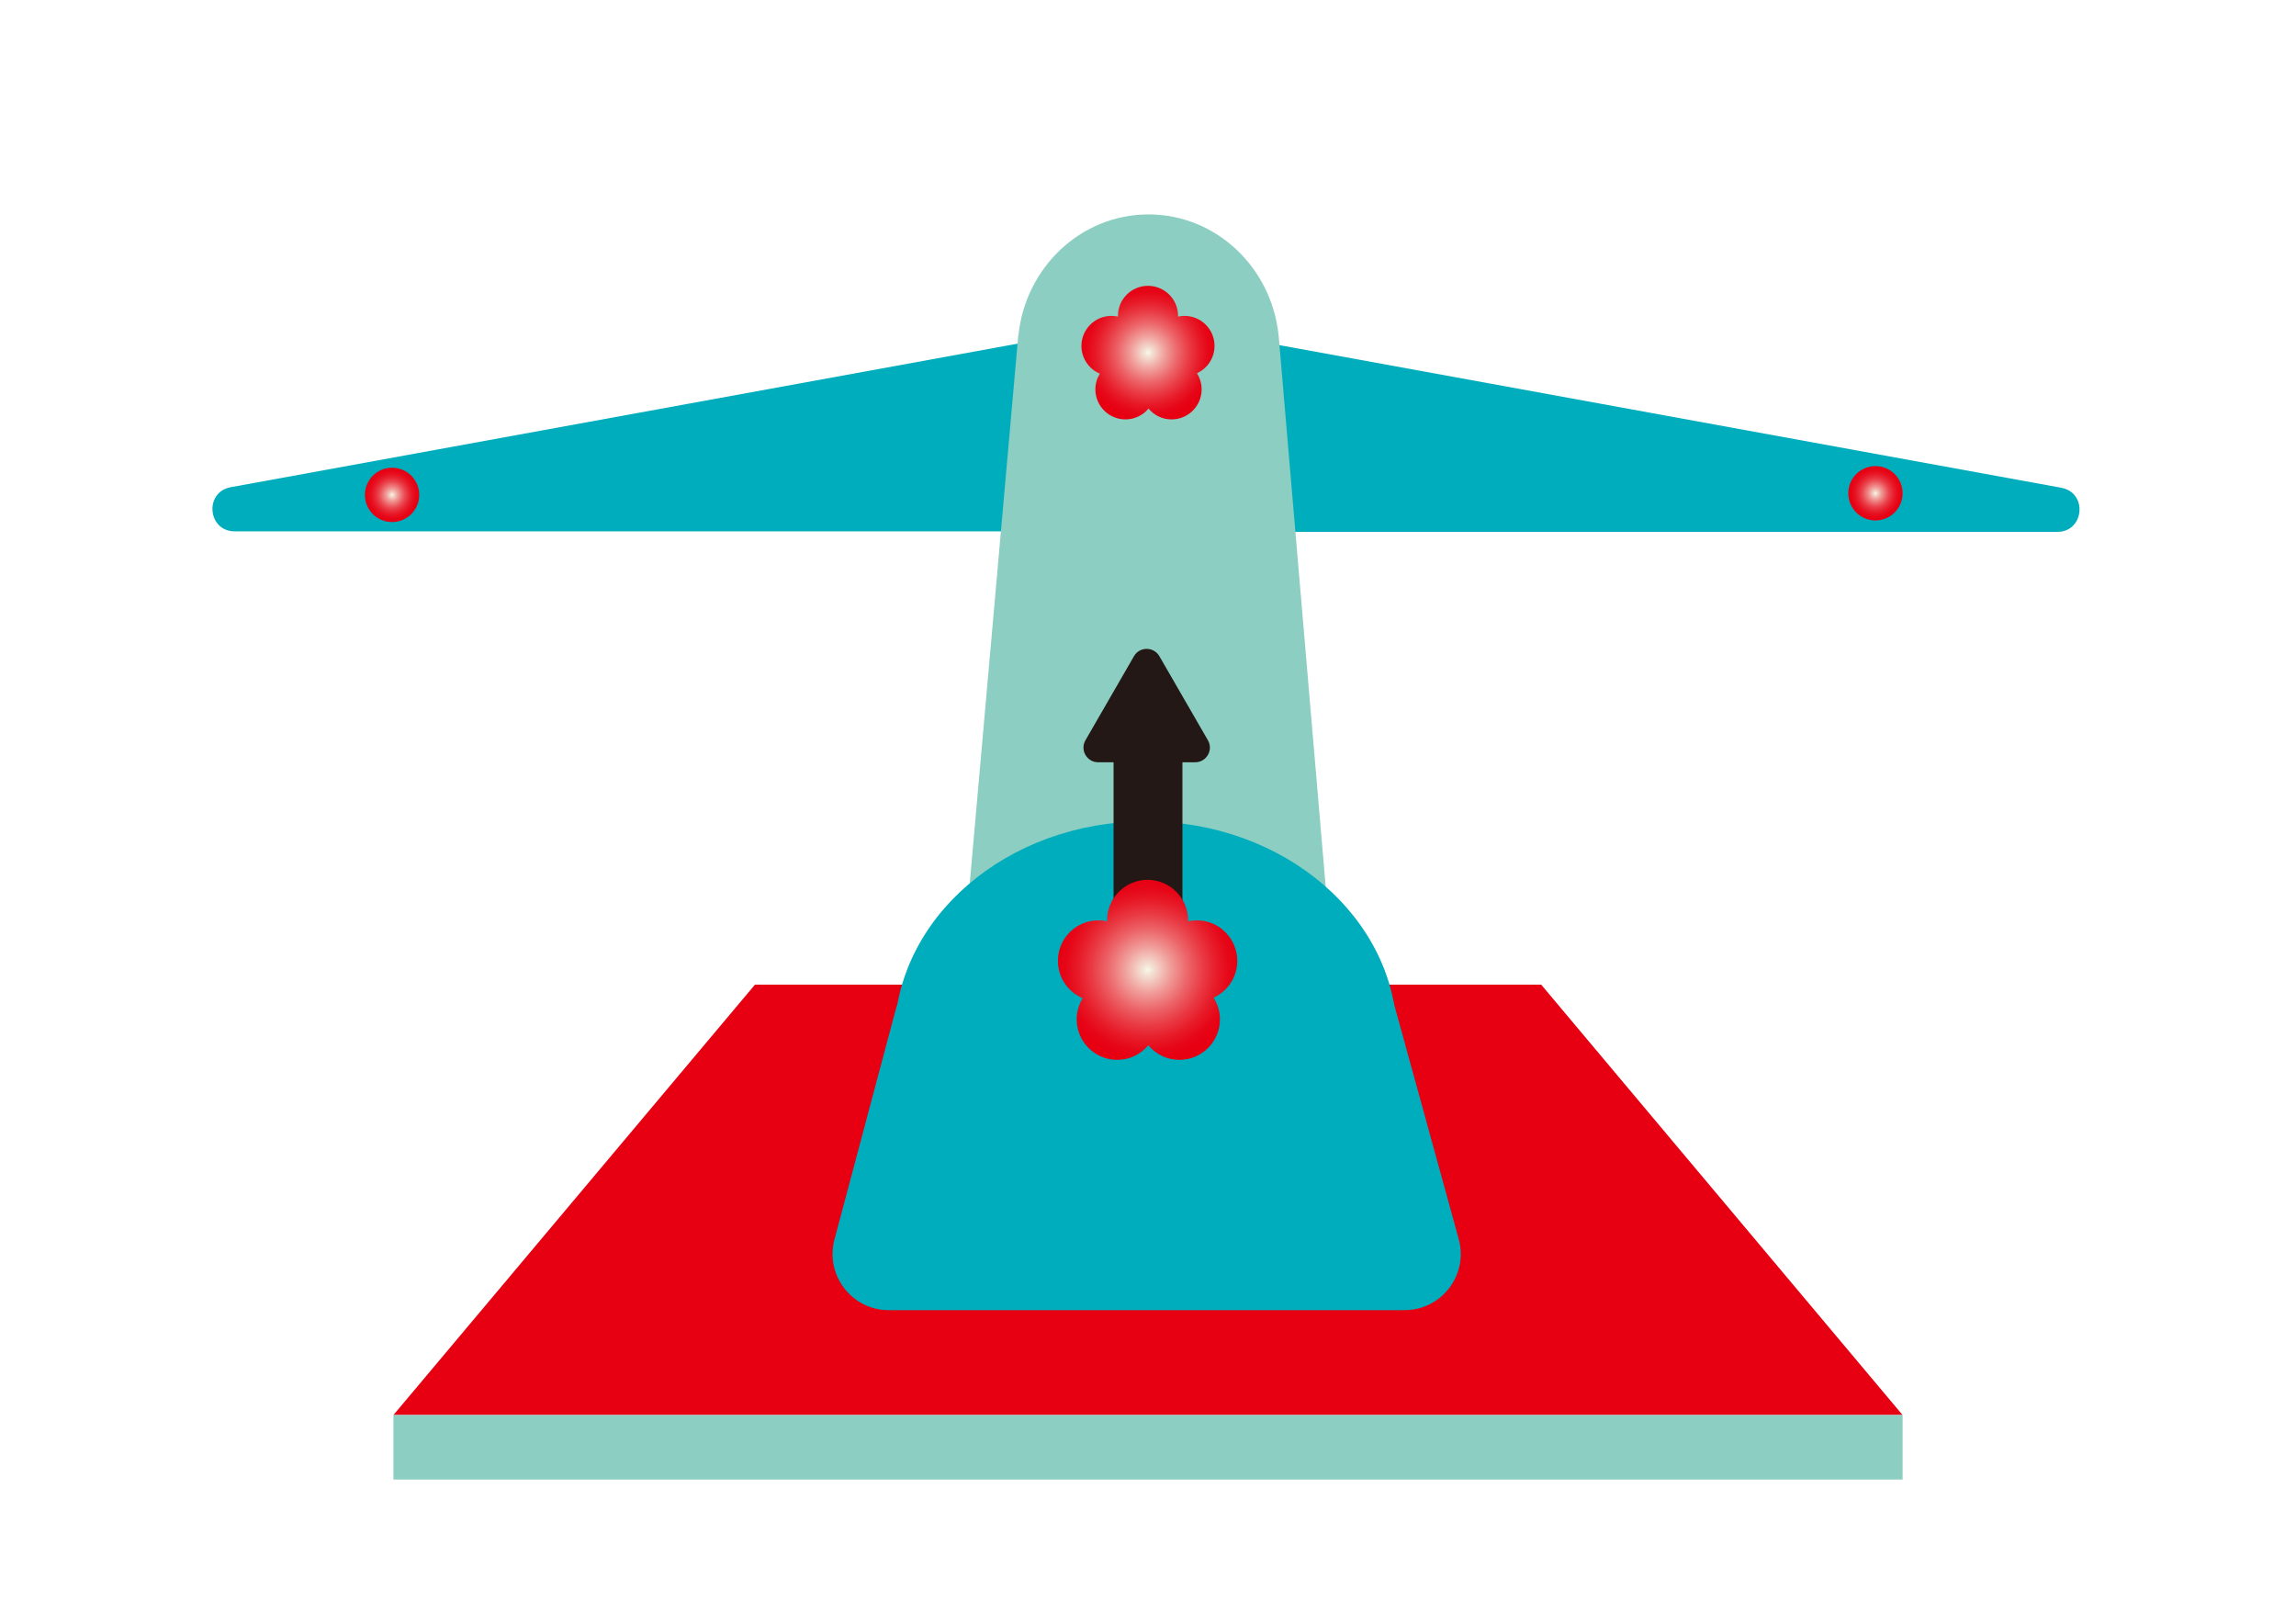
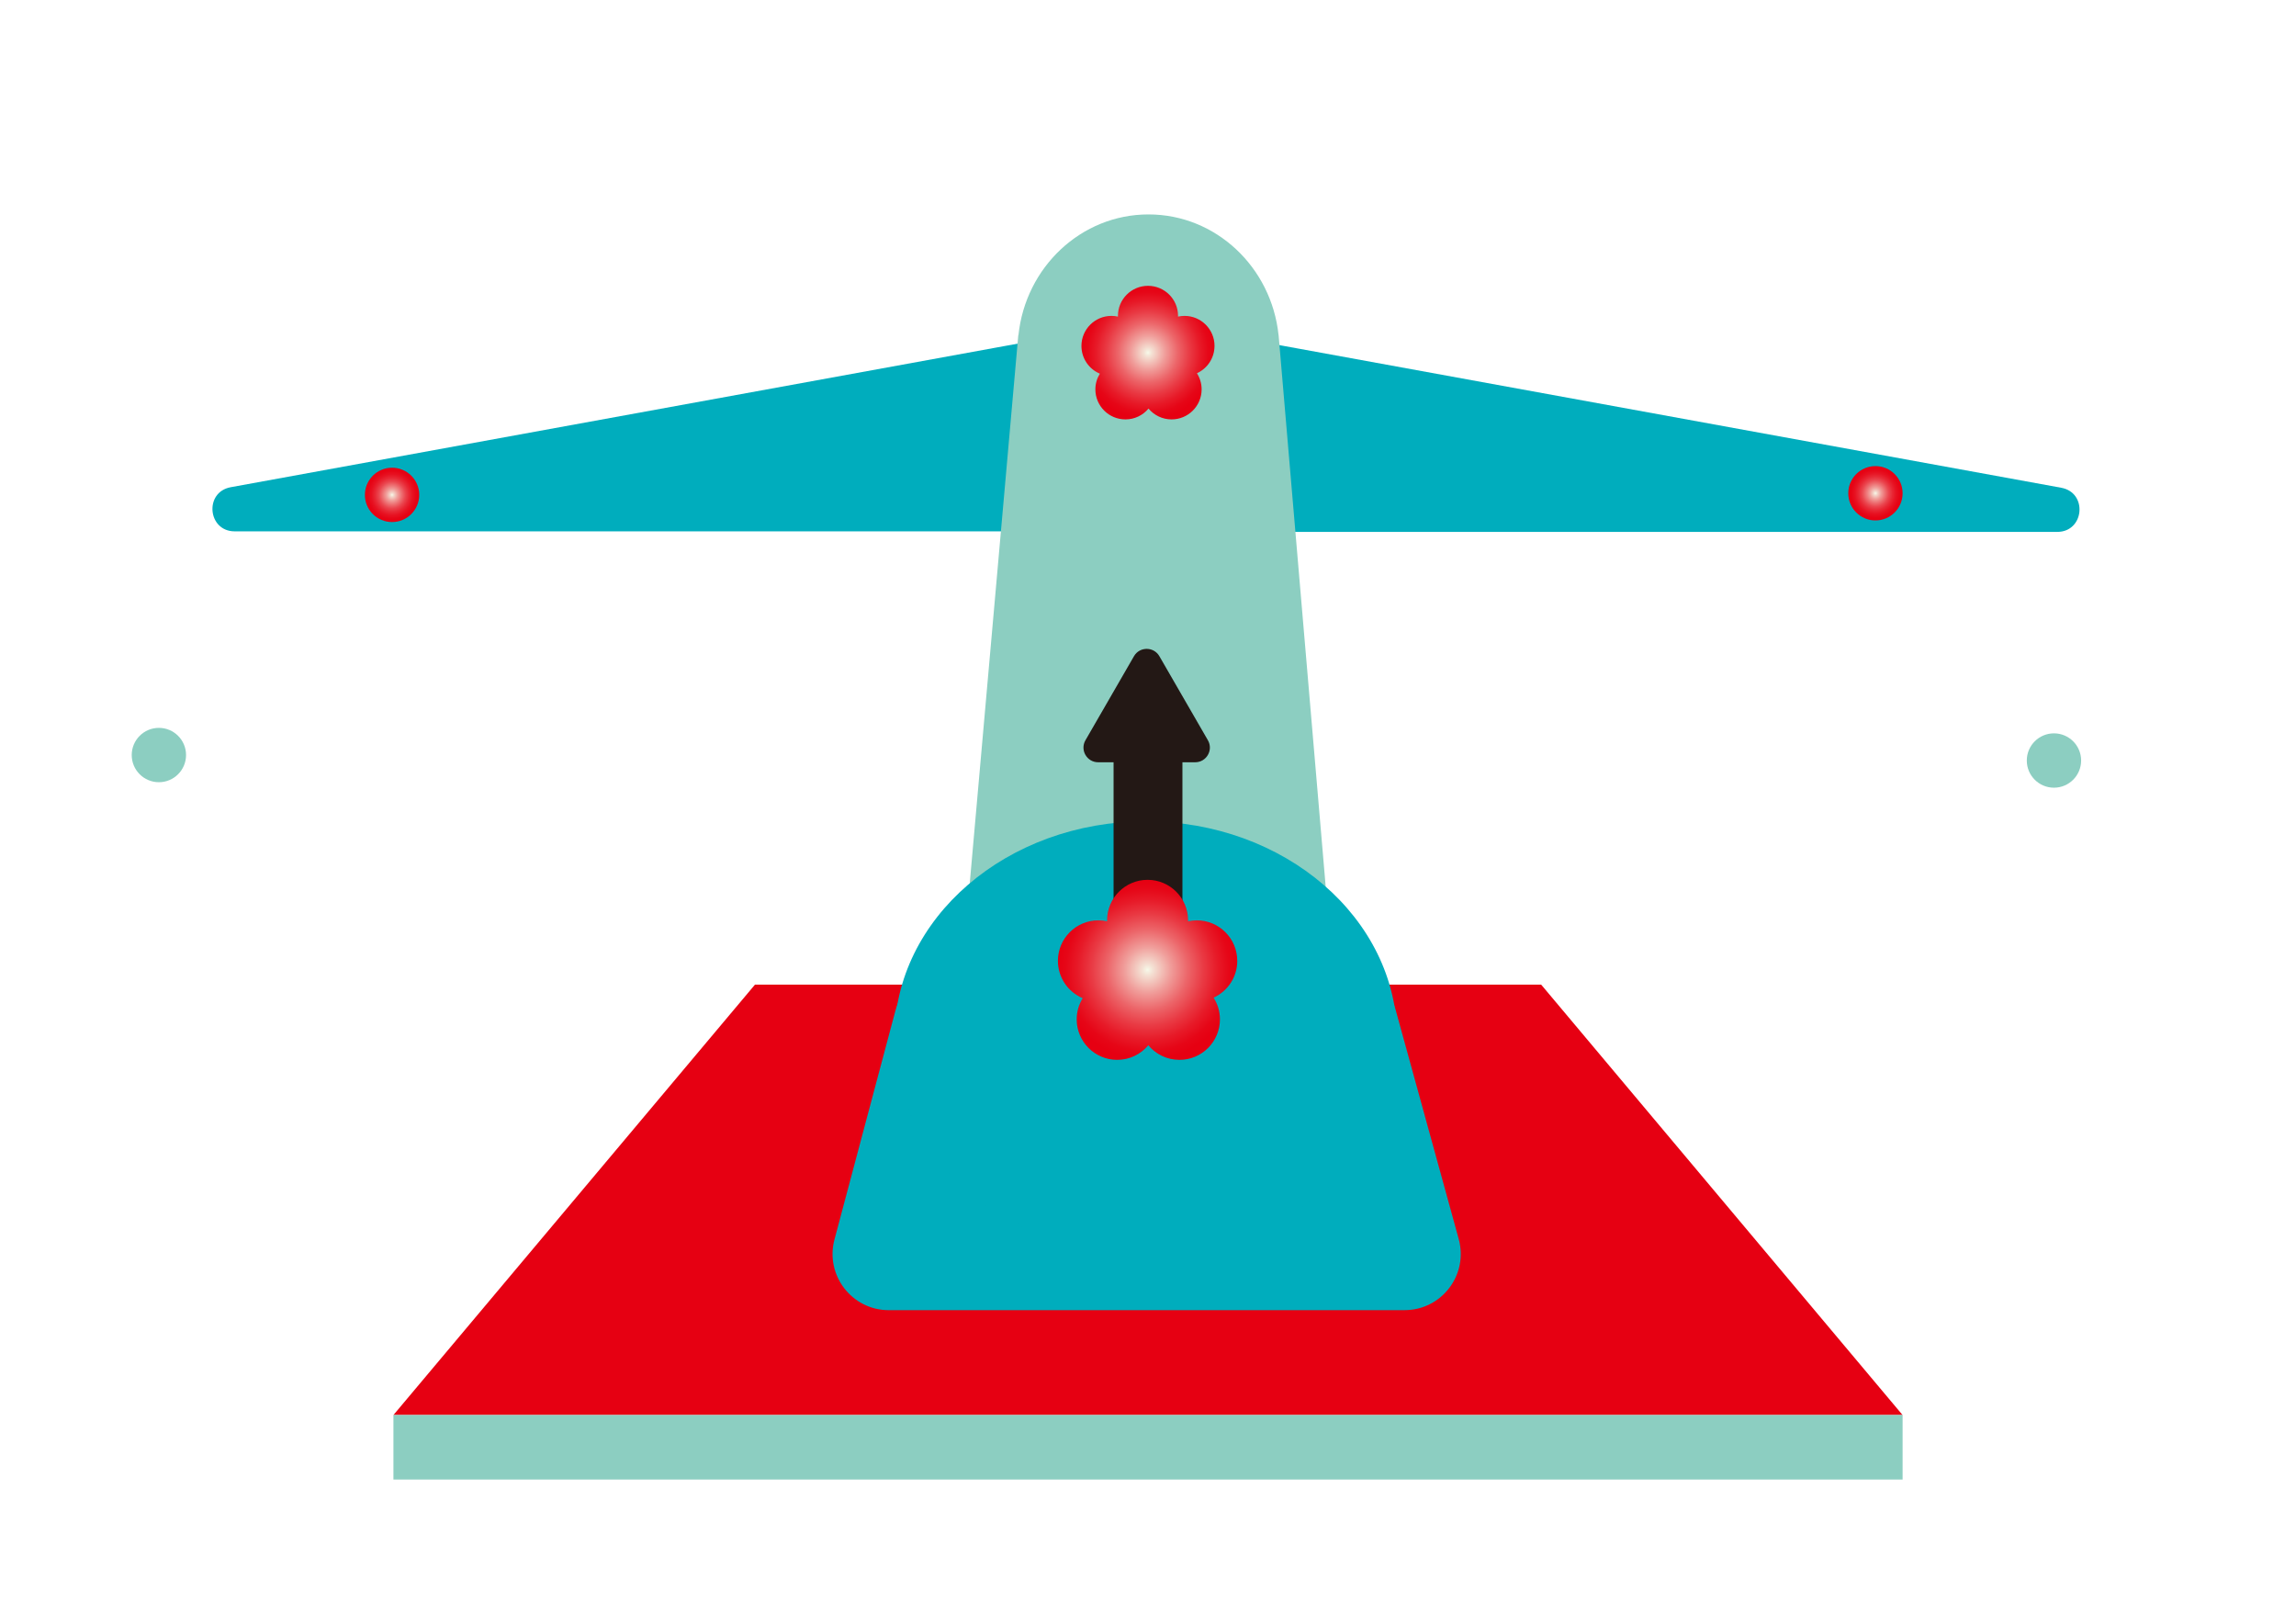
<svg xmlns="http://www.w3.org/2000/svg" xmlns:xlink="http://www.w3.org/1999/xlink" viewBox="0 0 841.89 595.28">
  <defs>
    <style>
-       .cls-1 {
-         fill: #231815;
-       }
- 
+       .cls-1 { fill: #231815; }
+       .cls-2 { fill: #00adbd; }
+       .cls-3 { fill: #e60012; }
+       .cls-4 { fill: url(#_무제_그라디언트_16); }
+       .cls-5 { fill: url(#_무제_그라디언트_15); }
+       .cls-6 { fill: url(#_무제_그라디언트_10); }
+       .cls-7 { fill: url(#_무제_그라디언트_21); }
+       .cls-8 { fill: url(#_무제_그라디언트_20); }
+       .cls-9 { fill: #8ccec1; }
+       .cls-10 { fill: url(#_무제_그라디언트_21-2); }
+       .cls-11 { fill: url(#_무제_그라디언트_20-2); }
+       .cls-12 { fill: url(#_무제_그라디언트_10-2); }
+       .cls-13 { fill: url(#_무제_그라디언트_15-3); }
+       .cls-14 { fill: url(#_무제_그라디언트_15-2); }
+       
      .cls-1, .cls-2, .cls-3, .cls-4, .cls-5, .cls-6, .cls-7, .cls-8, .cls-9, .cls-10, .cls-11, .cls-12, .cls-13, .cls-14 {
        stroke-width: 0px;
      }

-       .cls-2 {
-         fill: #00adbd;
-       }
- 
-       .cls-3 {
-         fill: #e60012;
-       }
- 
-       .cls-4 {
-         fill: url(#_무제_그라디언트_16);
-       }
- 
-       .cls-5 {
-         fill: url(#_무제_그라디언트_15);
-       }
- 
-       .cls-6 {
-         fill: url(#_무제_그라디언트_10);
-       }
- 
-       .cls-7 {
-         fill: url(#_무제_그라디언트_21);
-       }
- 
-       .cls-8 {
-         fill: url(#_무제_그라디언트_20);
-       }
- 
-       .cls-9 {
-         fill: #8ccec1;
-       }
- 
-       .cls-10 {
-         fill: url(#_무제_그라디언트_21-2);
-       }
- 
-       .cls-11 {
-         fill: url(#_무제_그라디언트_20-2);
-       }
- 
-       .cls-12 {
-         fill: url(#_무제_그라디언트_10-2);
-       }
- 
-       .cls-13 {
-         fill: url(#_무제_그라디언트_15-3);
-       }
- 
-       .cls-14 {
-         fill: url(#_무제_그라디언트_15-2);
-       }
- 
-       /* 3D 효과를 위한 스타일 */
      .layer {
        transform-style: preserve-3d;
        transition: transform 0.3s ease-out;
+         pointer-events: all;
+         opacity: 1;
      }
+ 
+       /* 레이어별 z-index 설정 */
+       #layer_1 { z-index: 1; }
+       #layer_2 { z-index: 2; }
+       #layer_3 { z-index: 3; }
+       #layer_4 { z-index: 4; }
+       #layer_5 { z-index: 5; }
+       #layer_6 { z-index: 6; }
+       #layer_7 { z-index: 7; }
+       #layer_8 { z-index: 8; }
+       #layer_9 { z-index: 9; }
+       #layer_10 { z-index: 10; }
+       #layer_11 { z-index: 11; }
    </style>
    <radialGradient id="_무제_그라디언트_10" data-name="무제 그라디언트 10" cx="420.94" cy="129.27" fx="420.94" fy="129.27" r="24.44" gradientUnits="userSpaceOnUse">
      <stop offset="0" stop-color="#f6f9e9" />
      <stop offset=".06" stop-color="#f4e1d4" />
      <stop offset=".26" stop-color="#f09d9a" />
      <stop offset=".45" stop-color="#ec6569" />
      <stop offset=".63" stop-color="#e93943" />
      <stop offset=".78" stop-color="#e71a28" />
      <stop offset=".91" stop-color="#e60617" />
      <stop offset="1" stop-color="#e60012" />
    </radialGradient>
    <radialGradient id="_무제_그라디언트_10-2" data-name="무제 그라디언트 10" cx="420.78" cy="355.56" fx="420.78" fy="355.56" r="32.95" xlink:href="#_무제_그라디언트_10" />
    <radialGradient id="_무제_그라디언트_21" data-name="무제 그라디언트 21" cx="143.76" cy="285.71" fx="143.76" fy="285.71" r="59.31" gradientTransform="translate(0 -30.16) scale(1 1.1)" gradientUnits="userSpaceOnUse">
      <stop offset="0" stop-color="#f6f9e9" />
      <stop offset=".07" stop-color="#f3d7cc" />
      <stop offset=".21" stop-color="#f09f9b" />
      <stop offset=".36" stop-color="#ed6e71" />
      <stop offset=".49" stop-color="#ea464f" />
      <stop offset=".63" stop-color="#e82734" />
      <stop offset=".76" stop-color="#e71121" />
      <stop offset=".89" stop-color="#e60415" />
      <stop offset="1" stop-color="#e60012" />
    </radialGradient>
    <radialGradient id="_무제_그라디언트_15" data-name="무제 그라디언트 15" cx="68.22" cy="276.81" fx="68.22" fy="276.81" r="9.96" gradientUnits="userSpaceOnUse">
      <stop offset="0" stop-color="#f6f9e9" />
      <stop offset=".59" stop-color="#b4ded0" />
      <stop offset="1" stop-color="#8ccec1" />
    </radialGradient>
    <radialGradient id="_무제_그라디언트_16" data-name="무제 그라디언트 16" cx="219.07" cy="276.35" fx="219.07" fy="276.35" r="9.96" gradientUnits="userSpaceOnUse">
      <stop offset="0" stop-color="#f6f9e9" />
      <stop offset=".59" stop-color="#b4ded0" />
      <stop offset="1" stop-color="#8ccec1" />
    </radialGradient>
    <radialGradient id="_무제_그라디언트_20" data-name="무제 그라디언트 20" cx="687.79" cy="287.95" fx="687.79" fy="287.95" r="59.31" gradientTransform="translate(0 -30.16) scale(1 1.1)" gradientUnits="userSpaceOnUse">
      <stop offset="0" stop-color="#f6f9e9" />
      <stop offset=".07" stop-color="#f3d7cc" />
      <stop offset=".21" stop-color="#f09f9b" />
      <stop offset=".36" stop-color="#ed6e71" />
      <stop offset=".49" stop-color="#ea464f" />
      <stop offset=".63" stop-color="#e82734" />
      <stop offset=".76" stop-color="#e71121" />
      <stop offset=".89" stop-color="#e60415" />
      <stop offset="1" stop-color="#e60012" />
    </radialGradient>
    <radialGradient id="_무제_그라디언트_15-2" data-name="무제 그라디언트 15" cx="612.25" cy="279.28" fx="612.25" fy="279.28" r="9.96" xlink:href="#_무제_그라디언트_15" />
    <radialGradient id="_무제_그라디언트_15-3" data-name="무제 그라디언트 15" cx="763.1" cy="278.82" fx="763.1" fy="278.82" xlink:href="#_무제_그라디언트_15" />
    <radialGradient id="_무제_그라디언트_20-2" data-name="무제 그라디언트 20" cx="143.76" cy="181.43" fx="143.76" fy="181.43" r="9.96" gradientTransform="matrix(1,0,0,1,0,0)" xlink:href="#_무제_그라디언트_20" />
    <radialGradient id="_무제_그라디언트_21-2" data-name="무제 그라디언트 21" cx="687.68" cy="180.84" fx="687.68" fy="180.84" r="9.96" gradientTransform="matrix(1,0,0,1,0,0)" xlink:href="#_무제_그라디언트_21" />
  </defs>
-   <g id="layer_1" class="layer" transform="translateZ(0)">
-     <g>
-       <polygon class="cls-3" points="697.63 518.77 144.26 518.77 276.84 360.97 565.1 360.97 697.63 518.77" />
-       <rect class="cls-9" x="144.26" y="518.77" width="553.38" height="23.65" />
+   <g id="scale_group">
+     <g id="layer_1" class="layer" transform="translateZ(0)">
+       <g>
+         <polygon class="cls-3" points="697.63 518.77 144.26 518.77 276.84 360.97 565.1 360.97 697.63 518.77" />
+         <rect class="cls-9" x="144.26" y="518.77" width="553.38" height="23.65" />
+       </g>
+     </g>
+     <g id="layer_2" class="layer" transform="translateZ(10px)">
+       <path class="cls-2" d="M84.59,178.62l319.97-58.36c4.72-.86,9.16,2.51,9.59,7.29l5.28,58.36c.43,4.78-3.33,8.89-8.12,8.89H86.06c-9.94,0-11.24-14.4-1.46-16.18Z" />
+     </g>
+     <g id="layer_3" class="layer" transform="translateZ(20px)">
+       <path class="cls-2" d="M755.82,178.82l-319.97-58.36c-4.72-.86-9.16,2.51-9.59,7.29l-5.28,58.36c-.43,4.78,3.33,8.89,8.12,8.89h325.25c9.94,0,11.24-14.4,1.46-16.18Z" />
+     </g>
+     <g id="layer_4" class="layer" transform="translateZ(10px)">
+       <path class="cls-9" d="M468.84,122.82h-.03c-2.61-24.86-22.96-44.21-47.68-44.21s-45.07,19.35-47.68,44.21h-.06l-27.69,312.56h149.82l-26.69-312.56Z" />
+       <g>
+         <path class="cls-2" d="M515.02,480.33h-189.13c-13.53,0-23.39-12.83-19.91-25.91l22.4-84.09c2.4-9.02,10.57-15.3,19.91-15.3h143.58c9.27,0,17.4,6.19,19.86,15.13l23.15,84.09c3.61,13.12-6.26,26.07-19.86,26.07Z" />
+         <ellipse class="cls-2" cx="420.13" cy="380.52" rx="92.18" ry="79.41" />
+       </g>
+     </g>
+     <g id="layer_5" class="layer" transform="translateZ(5px)">
+       <rect class="cls-1" x="408.32" y="259.97" width="25.25" height="95.59" />
+       <path class="cls-1" d="M415.8,240.58l-17.79,30.81c-2.07,3.59.52,8.07,4.66,8.07h35.58c4.14,0,6.73-4.49,4.66-8.07l-17.79-30.81c-2.07-3.59-7.25-3.59-9.32,0Z" />
+     </g>
+     <g id="layer_6" class="layer" transform="translateZ(5px)">
+       <path class="cls-6" d="M445.34,126.83c0-6.09-4.93-11.02-11.02-11.02-.81,0-1.61.09-2.37.26,0-.09.01-.17.01-.26,0-6.09-4.93-11.02-11.02-11.02s-11.02,4.93-11.02,11.02c0,.09.01.17.01.26-.76-.17-1.56-.26-2.37-.26-6.09,0-11.02,4.93-11.02,11.02,0,4.57,2.78,8.49,6.75,10.16-1.03,1.68-1.64,3.64-1.64,5.75,0,6.09,4.93,11.02,11.02,11.02,3.4,0,6.44-1.54,8.46-3.97,2.02,2.42,5.06,3.97,8.46,3.97,6.09,0,11.02-4.93,11.02-11.02,0-2.17-.64-4.19-1.72-5.9,3.8-1.74,6.44-5.56,6.44-10.01Z" />
+     </g>
+     <g id="layer_7" class="layer" transform="translateZ(5px)">
+       <path class="cls-12" d="M453.67,352.26c0-8.2-6.65-14.85-14.85-14.85-1.1,0-2.17.13-3.2.35,0-.12.02-.23.02-.35,0-8.2-6.65-14.85-14.85-14.85s-14.85,6.65-14.85,14.85c0,.12.02.24.02.35-1.03-.23-2.1-.35-3.2-.35-8.2,0-14.85,6.65-14.85,14.85,0,6.16,3.75,11.44,9.09,13.69-1.39,2.26-2.2,4.91-2.2,7.76,0,8.2,6.65,14.85,14.85,14.85,4.59,0,8.68-2.08,11.41-5.35,2.72,3.27,6.82,5.35,11.41,5.35,8.2,0,14.85-6.65,14.85-14.85,0-2.93-.86-5.65-2.32-7.95,5.12-2.35,8.68-7.5,8.68-13.5Z" />
+     </g>
+     <g id="layer_8" class="layer" transform="translateZ(15px)">
+       <circle class="cls-11" cx="143.76" cy="181.43" r="9.96" />
+     </g>
+     <g id="layer_9" class="layer" transform="translateZ(15px)">
+       <circle class="cls-10" cx="687.68" cy="180.84" r="9.96" />
+     </g>
+     <g id="layer_10" class="layer" transform="translateZ(20px)">
+       <path class="cls-13" d="M68.22,276.81c0-5.5-4.46-9.96-9.96-9.96s-9.96,4.46-9.96,9.96,4.46,9.96,9.96,9.96,9.96-4.46,9.96-9.96Z" />
+     </g>
+     <g id="layer_11" class="layer" transform="translateZ(20px)">
+       <path class="cls-14" d="M763.1,278.82c0-5.5-4.46-9.96-9.96-9.96s-9.96,4.46-9.96,9.96,4.46,9.96,9.96,9.96,9.96-4.46,9.96-9.96Z" />
    </g>
  </g>
-   <g id="layer_2" class="layer" transform="translateZ(10px)">
-     <path class="cls-2" d="M84.59,178.62l319.97-58.36c4.72-.86,9.16,2.51,9.59,7.29l5.28,58.36c.43,4.78-3.33,8.89-8.12,8.89H86.06c-9.94,0-11.24-14.4-1.46-16.18Z" />
-   </g>
-   <g id="layer_3" class="layer" transform="translateZ(20px)">
-     <path class="cls-2" d="M755.82,178.82l-319.97-58.36c-4.72-.86-9.16,2.51-9.59,7.29l-5.28,58.36c-.43,4.78,3.33,8.89,8.12,8.89h325.25c9.94,0,11.24-14.4,1.46-16.18Z" />
-   </g>
-   <g id="layer_4" class="layer" transform="translateZ(10px)">
-     <path class="cls-9" d="M468.84,122.82h-.03c-2.61-24.86-22.96-44.21-47.68-44.21s-45.07,19.35-47.68,44.21h-.06l-27.69,312.56h149.82l-26.69-312.56Z" />
-     <g>
-       <path class="cls-2" d="M515.02,480.33h-189.13c-13.53,0-23.39-12.83-19.91-25.91l22.4-84.09c2.4-9.02,10.57-15.3,19.91-15.3h143.58c9.27,0,17.4,6.19,19.86,15.13l23.15,84.09c3.61,13.12-6.26,26.07-19.86,26.07Z" />
-       <ellipse class="cls-2" cx="420.13" cy="380.52" rx="92.18" ry="79.41" />
-     </g>
-   </g>
-   <g id="layer_5" class="layer" transform="translateZ(5px)">
-     <rect class="cls-1" x="408.32" y="259.97" width="25.25" height="95.59" />
-     <path class="cls-1" d="M415.8,240.58l-17.79,30.81c-2.07,3.59.52,8.07,4.66,8.07h35.58c4.14,0,6.73-4.49,4.66-8.07l-17.79-30.81c-2.07-3.59-7.25-3.59-9.32,0Z" />
-   </g>
-   <g id="layer_6" class="layer" transform="translateZ(5px)">
-     <path class="cls-6" d="M445.34,126.83c0-6.09-4.93-11.02-11.02-11.02-.81,0-1.61.09-2.37.26,0-.09.01-.17.01-.26,0-6.09-4.93-11.02-11.02-11.02s-11.02,4.93-11.02,11.02c0,.09.01.17.01.26-.76-.17-1.56-.26-2.37-.26-6.09,0-11.02,4.93-11.02,11.02,0,4.57,2.78,8.49,6.75,10.16-1.03,1.68-1.64,3.64-1.64,5.75,0,6.09,4.93,11.02,11.02,11.02,3.4,0,6.44-1.54,8.46-3.97,2.02,2.42,5.06,3.97,8.46,3.97,6.09,0,11.02-4.93,11.02-11.02,0-2.17-.64-4.19-1.72-5.9,3.8-1.74,6.44-5.56,6.44-10.01Z" />
-   </g>
-   <g id="layer_7" class="layer" transform="translateZ(5px)">
-     <path class="cls-12" d="M453.67,352.26c0-8.2-6.65-14.85-14.85-14.85-1.1,0-2.17.13-3.2.35,0-.12.02-.23.02-.35,0-8.2-6.65-14.85-14.85-14.85s-14.85,6.65-14.85,14.85c0,.12.02.24.02.35-1.03-.23-2.1-.35-3.2-.35-8.2,0-14.85,6.65-14.85,14.85,0,6.16,3.75,11.44,9.09,13.69-1.39,2.26-2.2,4.91-2.2,7.76,0,8.2,6.65,14.85,14.85,14.85,4.59,0,8.68-2.08,11.41-5.35,2.72,3.27,6.82,5.35,11.41,5.35,8.2,0,14.85-6.65,14.85-14.85,0-2.93-.86-5.65-2.32-7.95,5.12-2.35,8.68-7.5,8.68-13.5Z" />
-   </g>
-   <g id="layer_8" class="layer" transform="translateZ(15px)">
-     <circle class="cls-11" cx="143.76" cy="181.43" r="9.96" />
-   </g>
-   <g id="layer_9" class="layer" transform="translateZ(15px)">
-     <circle class="cls-10" cx="687.68" cy="180.84" r="9.96" />
-   </g>
</svg>
